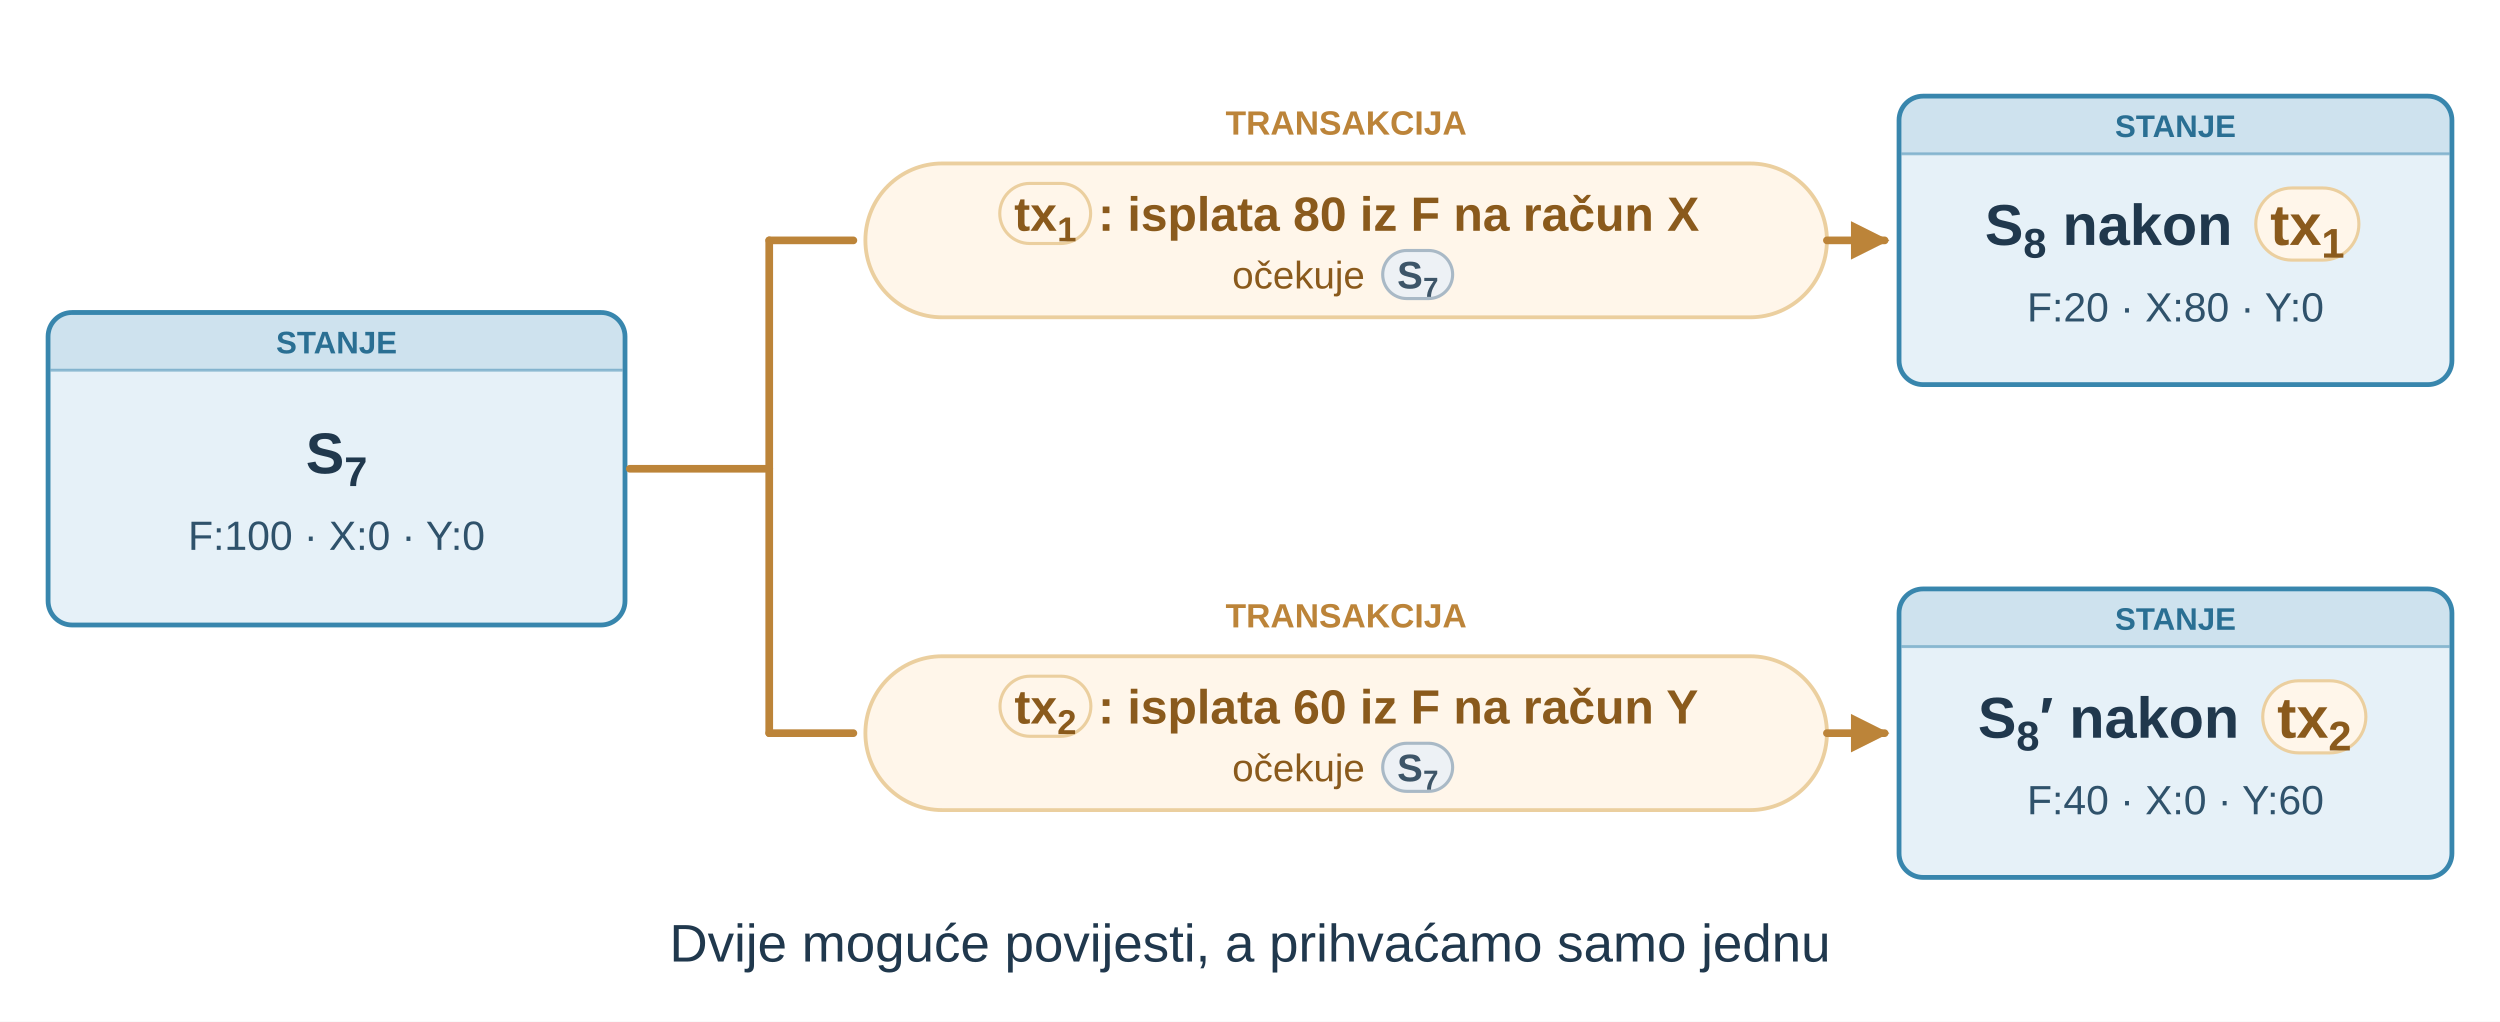
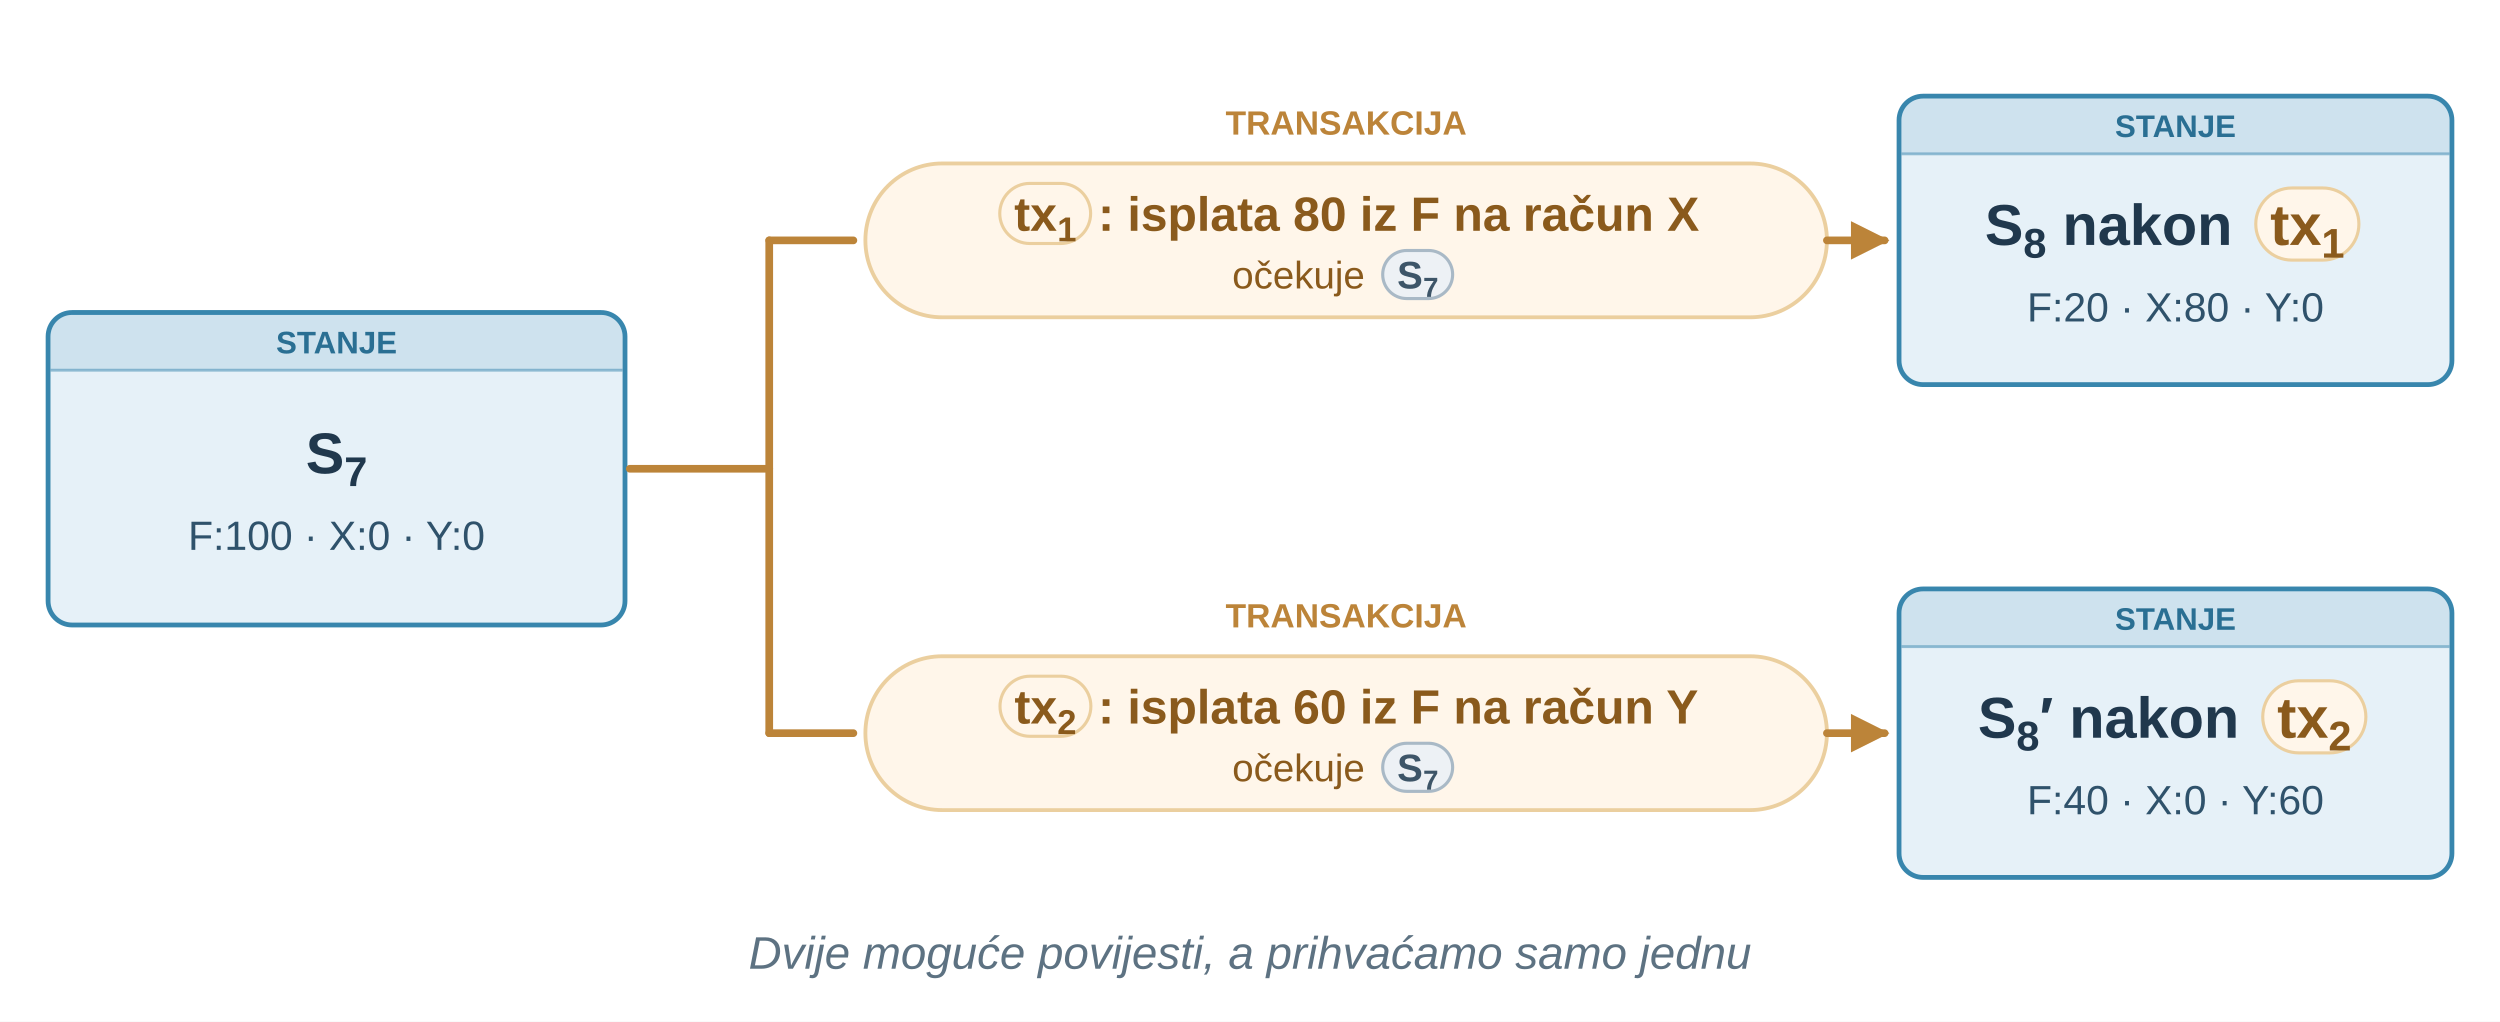
<svg xmlns="http://www.w3.org/2000/svg" width="1040" height="425" viewBox="0 0 1040 425">
  <defs>
    <marker id="arrow-blue" markerWidth="18" markerHeight="18" refX="14" refY="9" orient="auto" markerUnits="userSpaceOnUse">
      <path d="M2,2 L18,9 L2,16 Z" fill="#3886ad" />
    </marker>
    <marker id="arrow-red" markerWidth="18" markerHeight="18" refX="14" refY="9" orient="auto" markerUnits="userSpaceOnUse">
      <path d="M2,2 L18,9 L2,16 Z" fill="#b63842" />
    </marker>
  </defs>
  <rect width="1040" height="425" fill="white" />
  <rect x="20" y="130" width="240" height="130" rx="10" fill="#e6f1f8" stroke="#3886ad" stroke-width="2" />
  <path d="M21,154 L259,154" stroke="#3886ad" stroke-width="1.2" opacity=".5" />
  <path d="M30,131 H250 A9,9 0 0 1 259,140 V154 H21 V140 A9,9 0 0 1 30,131 Z" fill="#3886ad" opacity=".14" />
  <text x="140.0" y="147" text-anchor="middle" font-family="Arial, sans-serif" font-size="13" font-weight="700" fill="#2a6f93">STANJE</text>
  <text x="140.0" y="196.88" font-family="Arial, sans-serif" font-size="24" font-weight="700" fill="#20384d" text-anchor="start">
    <tspan x="127.2" y="196.9" font-weight="700" fill="#20384d">S</tspan>
    <tspan x="143.2" y="202.2" font-size="17.3" font-weight="700" fill="#20384d">7</tspan>
  </text>
  <text x="140.0" y="228.74" text-anchor="middle" font-family="Arial, sans-serif" font-size="17" font-weight="400" fill="#2f526b">F:100 · X:0 · Y:0</text>
  <rect x="790" y="40" width="230" height="120" rx="10" fill="#e6f1f8" stroke="#3886ad" stroke-width="2" />
  <path d="M791,64 L1019,64" stroke="#3886ad" stroke-width="1.2" opacity=".5" />
  <path d="M800,41 H1010 A9,9 0 0 1 1019,50 V64 H791 V50 A9,9 0 0 1 800,41 Z" fill="#3886ad" opacity=".14" />
  <text x="905.0" y="57" text-anchor="middle" font-family="Arial, sans-serif" font-size="13" font-weight="700" fill="#2a6f93">STANJE</text>
  <rect x="938.4" y="78.2" width="42.9" height="30.0" rx="15.0" fill="#fff6ea" stroke="#ebcf9f" stroke-width="1.3" />
  <text x="905.0" y="101.88" font-family="Arial, sans-serif" font-size="24" font-weight="700" fill="#20384d" text-anchor="start">
    <tspan x="825.7" y="101.9" font-weight="700" fill="#20384d">S</tspan>
    <tspan x="841.7" y="107.2" font-size="17.3" font-weight="700" fill="#20384d">8</tspan>
    <tspan x="858.0" y="101.9">nakon</tspan>
    <tspan x="944.4" y="101.9" font-weight="700" fill="#8a5a1c">tx</tspan>
    <tspan x="965.7" y="107.2" font-size="17.3" font-weight="700" fill="#8a5a1c">1</tspan>
  </text>
  <text x="905.0" y="133.74" text-anchor="middle" font-family="Arial, sans-serif" font-size="17" font-weight="400" fill="#2f526b">F:20 · X:80 · Y:0</text>
  <rect x="790" y="245" width="230" height="120" rx="10" fill="#e6f1f8" stroke="#3886ad" stroke-width="2" />
  <path d="M791,269 L1019,269" stroke="#3886ad" stroke-width="1.2" opacity=".5" />
  <path d="M800,246 H1010 A9,9 0 0 1 1019,255 V269 H791 V255 A9,9 0 0 1 800,246 Z" fill="#3886ad" opacity=".14" />
  <text x="905.0" y="262" text-anchor="middle" font-family="Arial, sans-serif" font-size="13" font-weight="700" fill="#2a6f93">STANJE</text>
  <rect x="941.3" y="283.2" width="42.9" height="30.0" rx="15.0" fill="#fff6ea" stroke="#ebcf9f" stroke-width="1.3" />
  <text x="905.0" y="306.88" font-family="Arial, sans-serif" font-size="24" font-weight="700" fill="#20384d" text-anchor="start">
    <tspan x="822.8" y="306.9" font-weight="700" fill="#20384d">S</tspan>
    <tspan x="838.8" y="312.2" font-size="17.3" font-weight="700" fill="#20384d">8</tspan>
    <tspan x="848.4" y="306.9">′ nakon</tspan>
    <tspan x="947.3" y="306.9" font-weight="700" fill="#8a5a1c">tx</tspan>
    <tspan x="968.6" y="312.2" font-size="17.3" font-weight="700" fill="#8a5a1c">2</tspan>
  </text>
  <text x="905.0" y="338.74" text-anchor="middle" font-family="Arial, sans-serif" font-size="17" font-weight="400" fill="#2f526b">F:40 · X:0 · Y:60</text>
  <path d="M262,195 L320,195" stroke="#bc8439" stroke-width="3.2" fill="none" stroke-linecap="round" />
  <path d="M320,100 L320,305" stroke="#bc8439" stroke-width="3.2" fill="none" stroke-linecap="round" />
  <path d="M320,100 L355,100" stroke="#bc8439" stroke-width="3.2" fill="none" stroke-linecap="round" />
  <text x="560" y="56" text-anchor="middle" font-family="Arial, sans-serif" font-size="14" font-weight="700" fill="#bc8439">TRANSAKCIJA</text>
  <rect x="360.0" y="68" width="400" height="64" rx="32" fill="#fff6ea" stroke="#ebcf9f" stroke-width="1.6" />
  <rect x="415.9" y="76.3" width="37.8" height="25.0" rx="12.5" fill="#fff6ea" stroke="#ebcf9f" stroke-width="1.3" />
  <text x="560" y="96" font-family="Arial, sans-serif" font-size="20" font-weight="700" fill="#8a5a1c" text-anchor="start">
    <tspan x="421.9" y="96.0" font-weight="700" fill="#8a5a1c">tx</tspan>
    <tspan x="439.8" y="100.4" font-size="14.4" font-weight="700" fill="#8a5a1c">1</tspan>
    <tspan x="456.8" y="96.0">: isplata 80 iz F na račun X</tspan>
  </text>
  <rect x="575.2" y="104.2" width="29.1" height="20.0" rx="10.0" fill="#edf1f5" stroke="#a9b9c6" stroke-width="1.3" />
  <text x="560" y="120" font-family="Arial, sans-serif" font-size="16" font-weight="400" fill="#8a5a1c" text-anchor="start">
    <tspan x="512.6" y="120.0">očekuje</tspan>
    <tspan x="581.2" y="120.0" font-weight="700" fill="#3d5568">S</tspan>
    <tspan x="592.0" y="123.5" font-size="11.5" font-weight="700" fill="#3d5568">7</tspan>
  </text>
  <path d="M760,100 L784,100" stroke="#bc8439" stroke-width="3.2" fill="none" stroke-linecap="round" />
  <path d="M770,92 L786,100 L770,108 Z" fill="#bc8439" />
  <path d="M320,305 L355,305" stroke="#bc8439" stroke-width="3.2" fill="none" stroke-linecap="round" />
  <text x="560" y="261" text-anchor="middle" font-family="Arial, sans-serif" font-size="14" font-weight="700" fill="#bc8439">TRANSAKCIJA</text>
  <rect x="360.0" y="273" width="400" height="64" rx="32" fill="#fff6ea" stroke="#ebcf9f" stroke-width="1.6" />
  <rect x="416.0" y="281.3" width="37.8" height="25.0" rx="12.5" fill="#fff6ea" stroke="#ebcf9f" stroke-width="1.3" />
  <text x="560" y="301" font-family="Arial, sans-serif" font-size="20" font-weight="700" fill="#8a5a1c" text-anchor="start">
    <tspan x="422.0" y="301.0" font-weight="700" fill="#8a5a1c">tx</tspan>
    <tspan x="439.8" y="305.4" font-size="14.4" font-weight="700" fill="#8a5a1c">2</tspan>
    <tspan x="456.8" y="301.0">: isplata 60 iz F na račun Y</tspan>
  </text>
  <rect x="575.2" y="309.2" width="29.1" height="20.0" rx="10.0" fill="#edf1f5" stroke="#a9b9c6" stroke-width="1.3" />
  <text x="560" y="325" font-family="Arial, sans-serif" font-size="16" font-weight="400" fill="#8a5a1c" text-anchor="start">
    <tspan x="512.6" y="325.0">očekuje</tspan>
    <tspan x="581.2" y="325.0" font-weight="700" fill="#3d5568">S</tspan>
    <tspan x="592.0" y="328.5" font-size="11.5" font-weight="700" fill="#3d5568">7</tspan>
  </text>
  <path d="M760,305 L784,305" stroke="#bc8439" stroke-width="3.2" fill="none" stroke-linecap="round" />
  <path d="M770,297 L786,305 L770,313 Z" fill="#bc8439" />
-   <text x="520" y="400" text-anchor="middle" font-family="Arial, sans-serif" font-size="22" font-weight="400" fill="#20384d">Dvije moguće povijesti, a prihvaćamo samo jednu</text>
+   <text font-style="italic" x="520" y="403" text-anchor="middle" font-family="Arial, sans-serif" font-size="19" font-weight="400" fill="#5d7282">Dvije moguće povijesti, a prihvaćamo samo jednu</text>
</svg>
